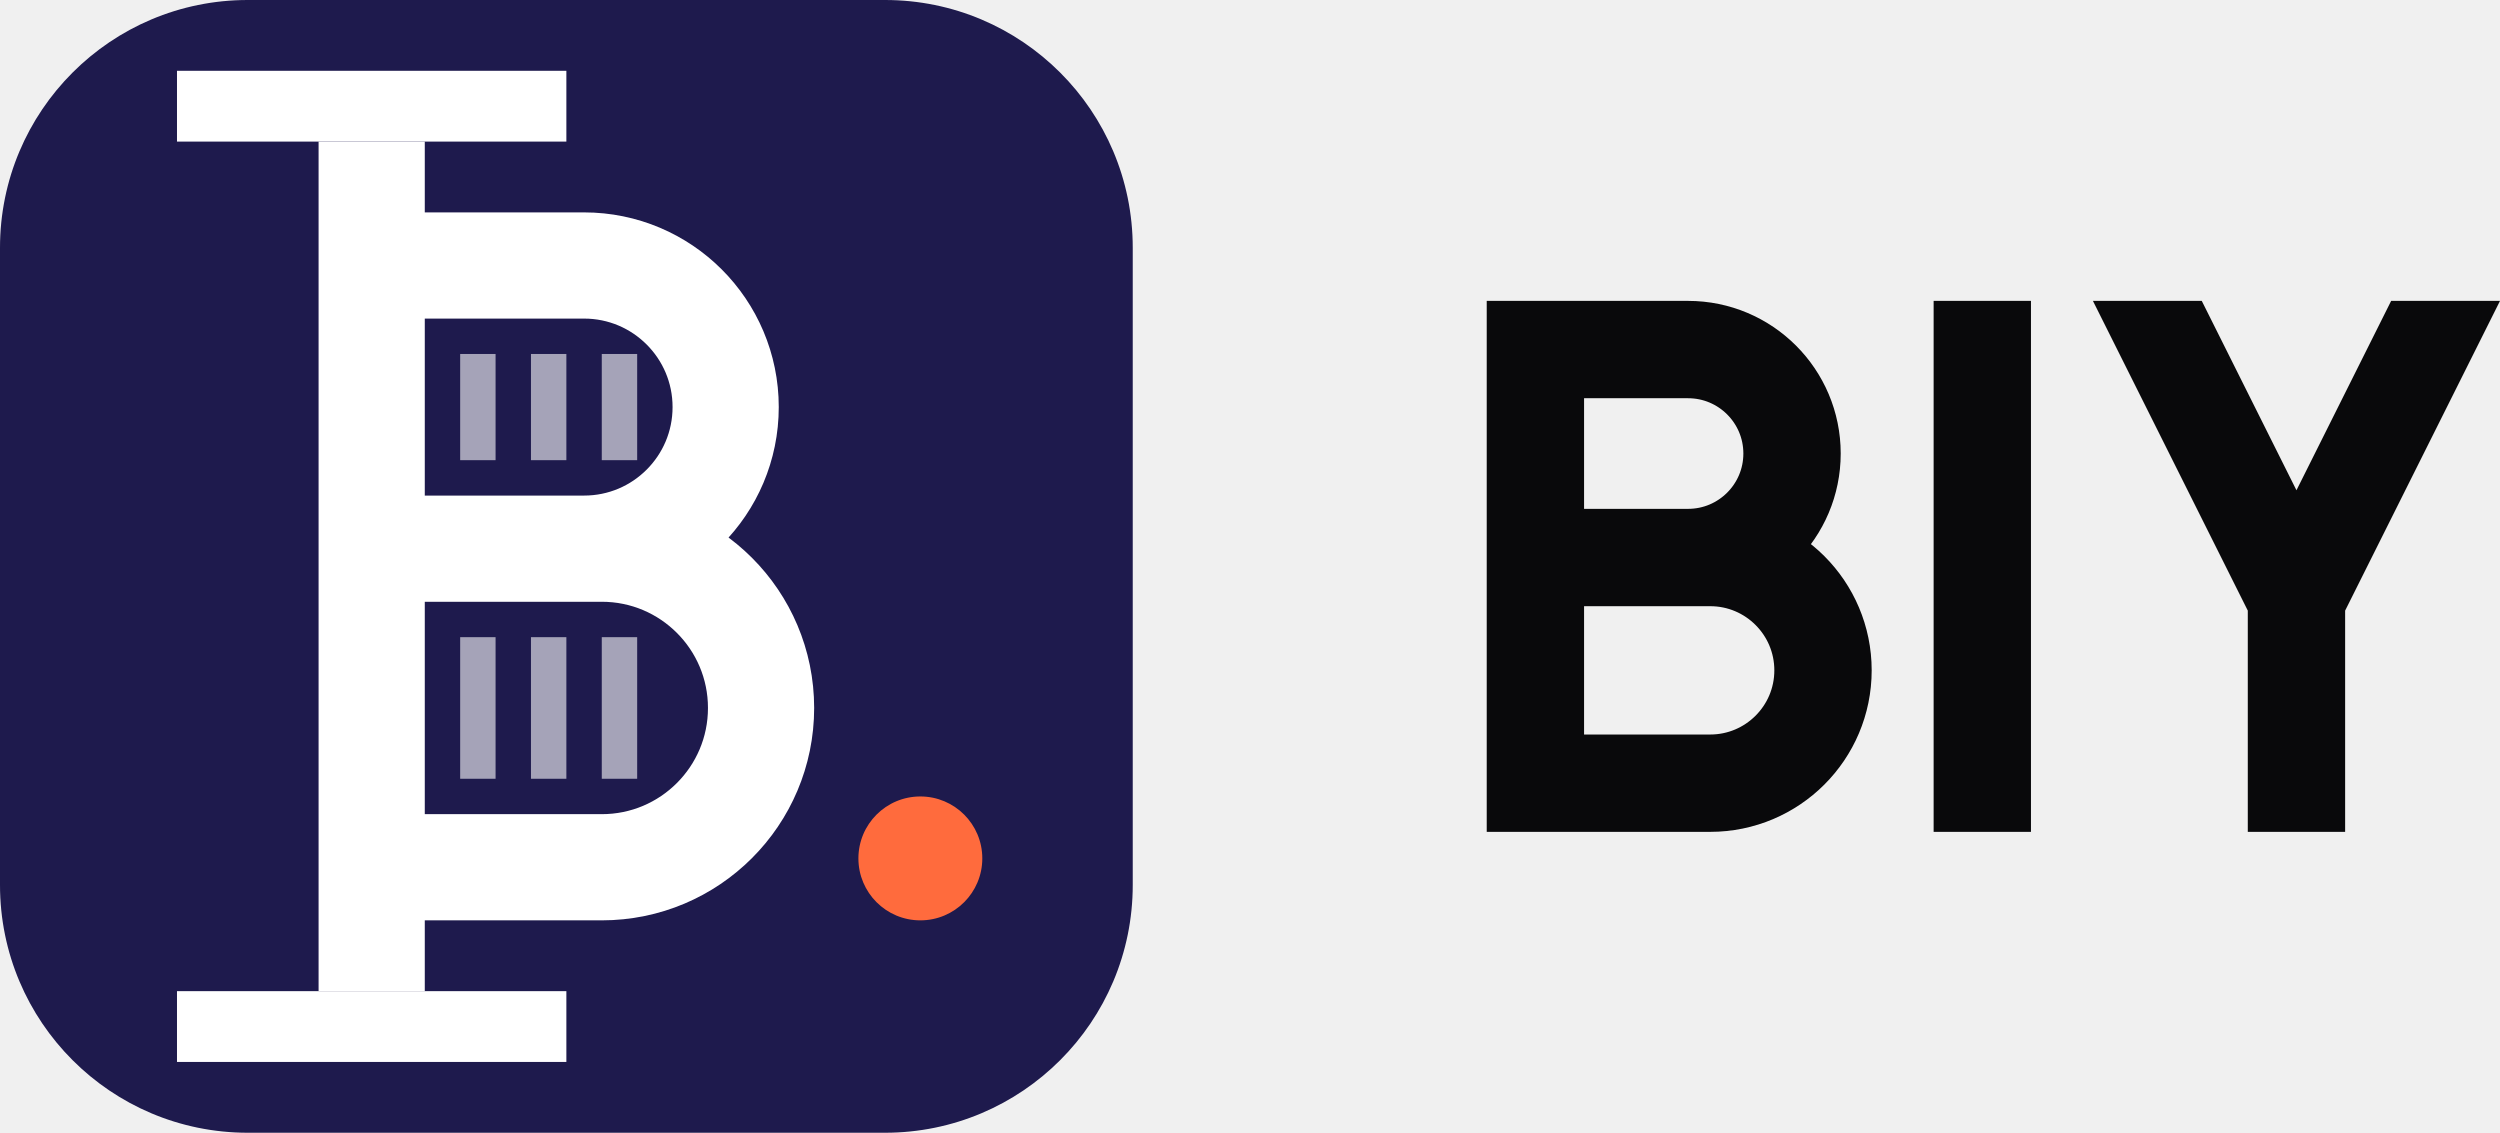
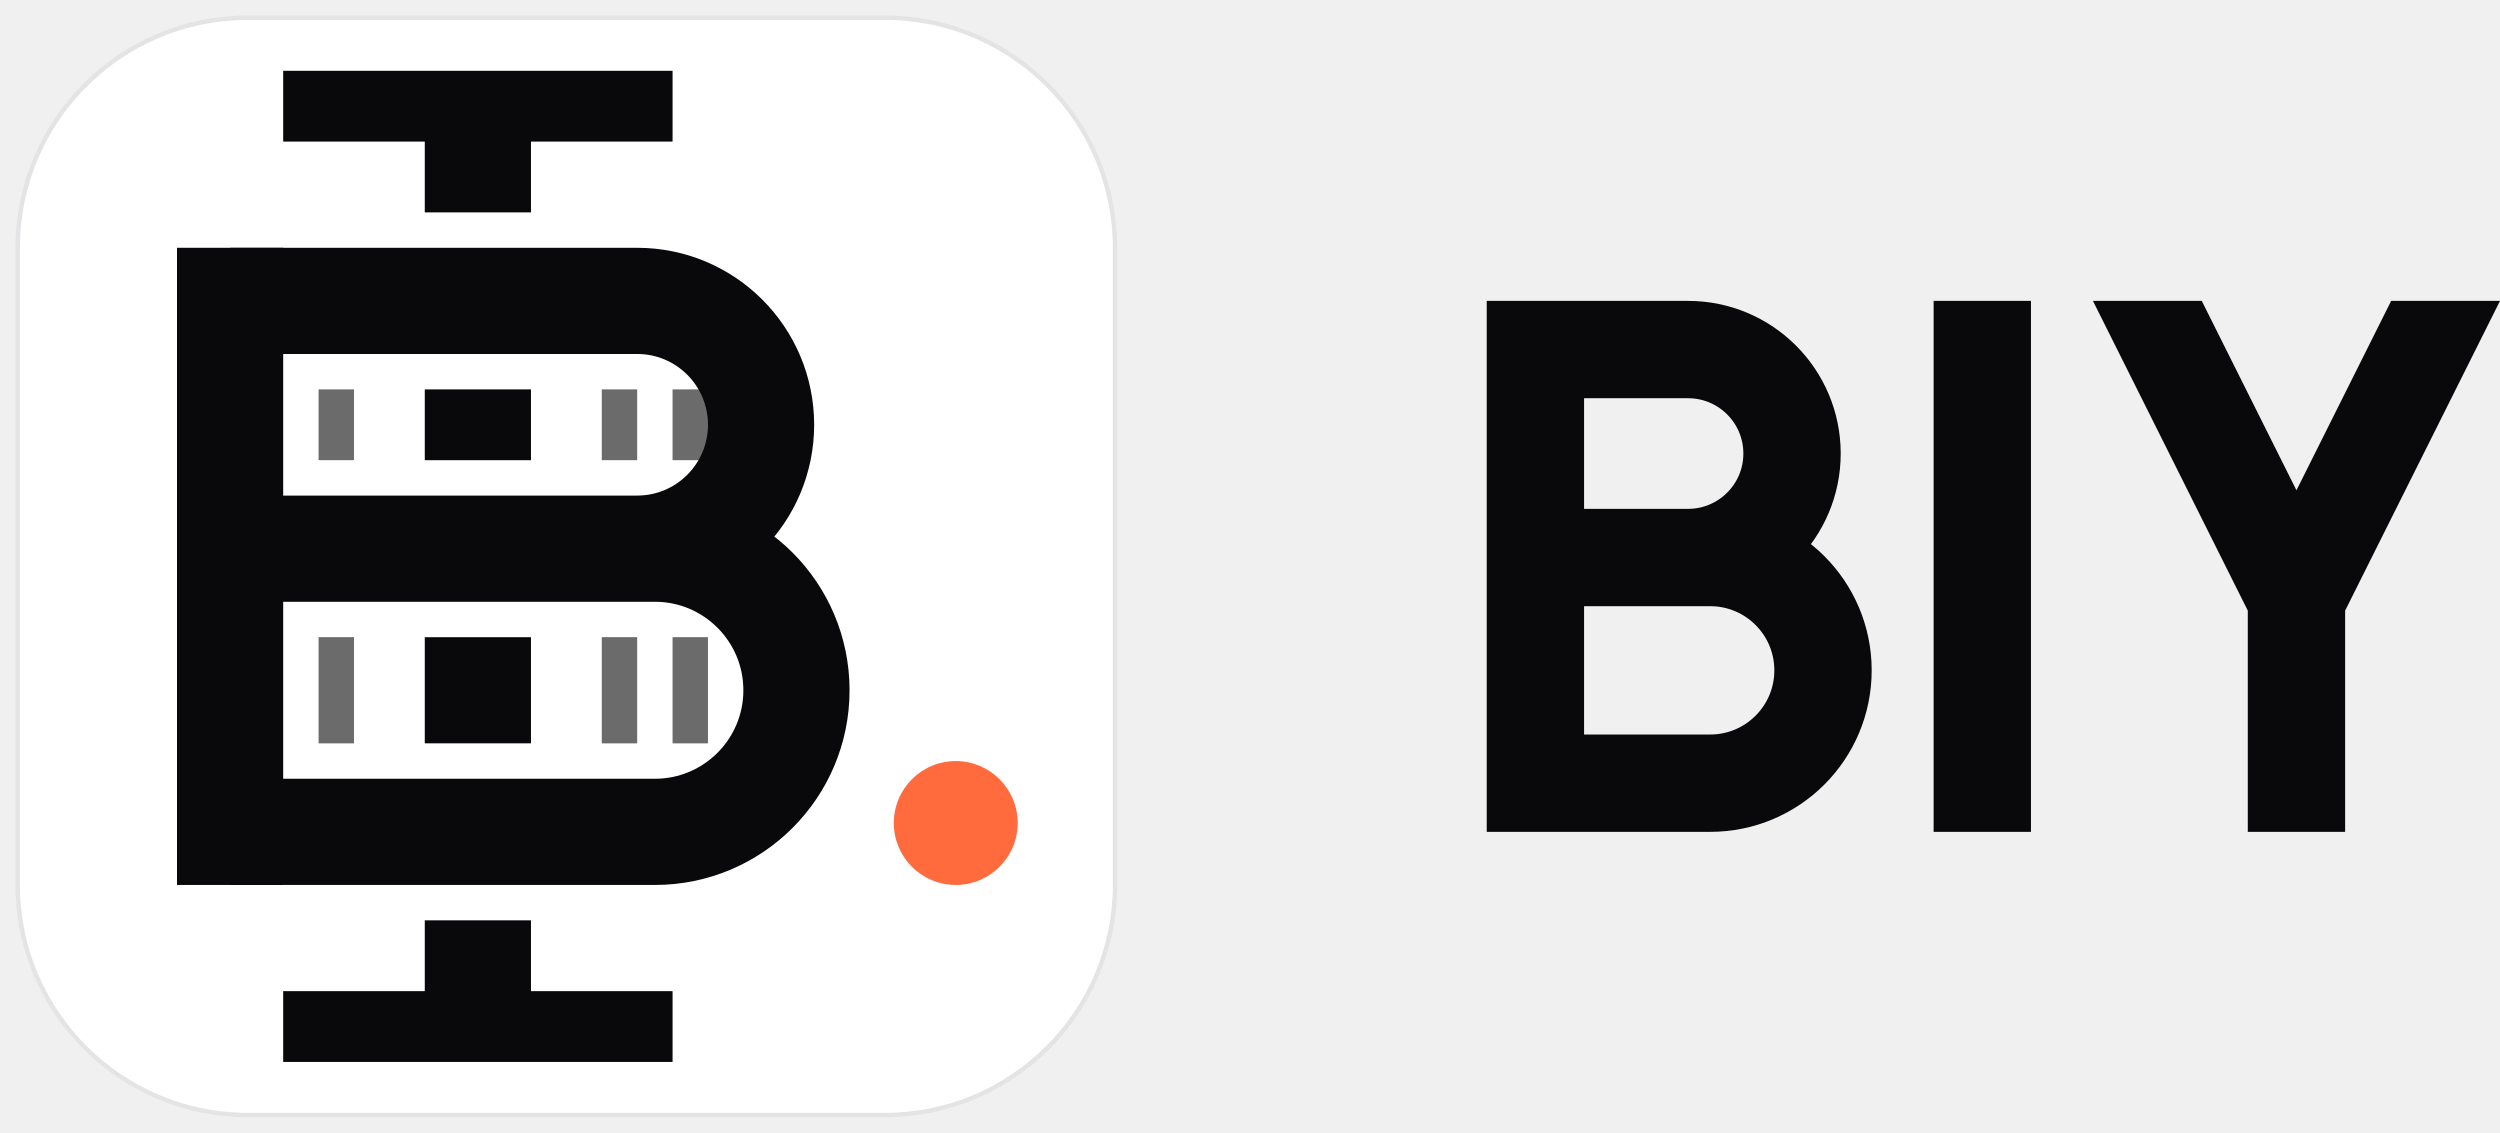
<svg xmlns="http://www.w3.org/2000/svg" viewBox="0 0 70.625 32" width="565" height="256">
-   <rect width="32" height="32" rx="7" fill="#1e1a4d" />
-   <g transform="translate(-2 0)">
-     <path d="M13 7.5h5.5a4 4 0 0 1 0 8H12.5M12.5 15.5H19a4.5 4.5 0 0 1 0 9h-6" fill="none" stroke="#fff" stroke-width="3" />
-     <path d="M11 4h3v24h-3z" fill="#fff" />
-     <path d="M15 10h1v3h-1zM17 10h1v3h-1zM19 10h1v3h-1zM15 18h1v4h-1zM17 18h1v4h-1zM19 18h1v4h-1z" fill="#fff" fill-opacity=".6" />
-     <path d="M7 2h11v2H7zM7 28h11v2H7z" fill="#fff" />
+   <rect x=".5" y=".5" width="31" height="31" rx="6.5" fill="#ffffff" stroke="#e4e4e7" vector-effect="non-scaling-stroke" />
+   <g transform="translate(-1 0)">
+     <mask id="biy-ko" maskUnits="userSpaceOnUse" x="0" y="0" width="32" height="32">
+       <rect width="32" height="32" fill="#fff" />
+       <path d="M7.5 8.5H19a3.5 3.5 0 0 1 0 7H7.5M7.5 15.5h12a4 4 0 0 1 0 8h-12M7.5 7v18" fill="none" stroke="#000" stroke-width="5" />
+     </mask>
+     <path d="M13 2h3v28h-3zM9 2h11v2H9zM9 28h11v2H9z" fill="#09090b" mask="url(#biy-ko)" />
+     <path d="M7.5 8.5H19a3.5 3.5 0 0 1 0 7H7.5M7.5 15.5h12a4 4 0 0 1 0 8h-12" fill="none" stroke="#09090b" stroke-width="3" />
+     <path d="M6 7h3v18H6z" fill="#09090b" />
+     <path d="M18 11h1v2h-1zM20 11h1v2h-1zM18 18h1v3h-1zM20 18h1v3h-1zM10 11h1v2h-1zM10 18h1v3h-1z" fill="#09090b" fill-opacity=".6" />
  </g>
-   <circle cx="26" cy="24.25" r="1.75" fill="#ff6b3d" />
+   <circle cx="27" cy="23.25" r="1.75" fill="#ff6b3d" />
  <g fill="#09090b" transform="translate(42 8.5) scale(.625)">
    <path d="M2.2 2.2H9.1A4.7 4.7 0 0 1 9.1 11.6H2.2M2.2 11.6H10.1A5.1 5.1 0 0 1 10.1 21.8H2.2V2.2" fill="none" stroke="#09090b" stroke-width="4.4" stroke-linecap="square" />
    <path d="M20.2 0h4.4v24h-4.4zM27.4 0L32.32 0L36.6 8.56L40.88 0L45.8 0L38.8 14L38.8 24L34.4 24L34.4 14z" />
  </g>
</svg>
